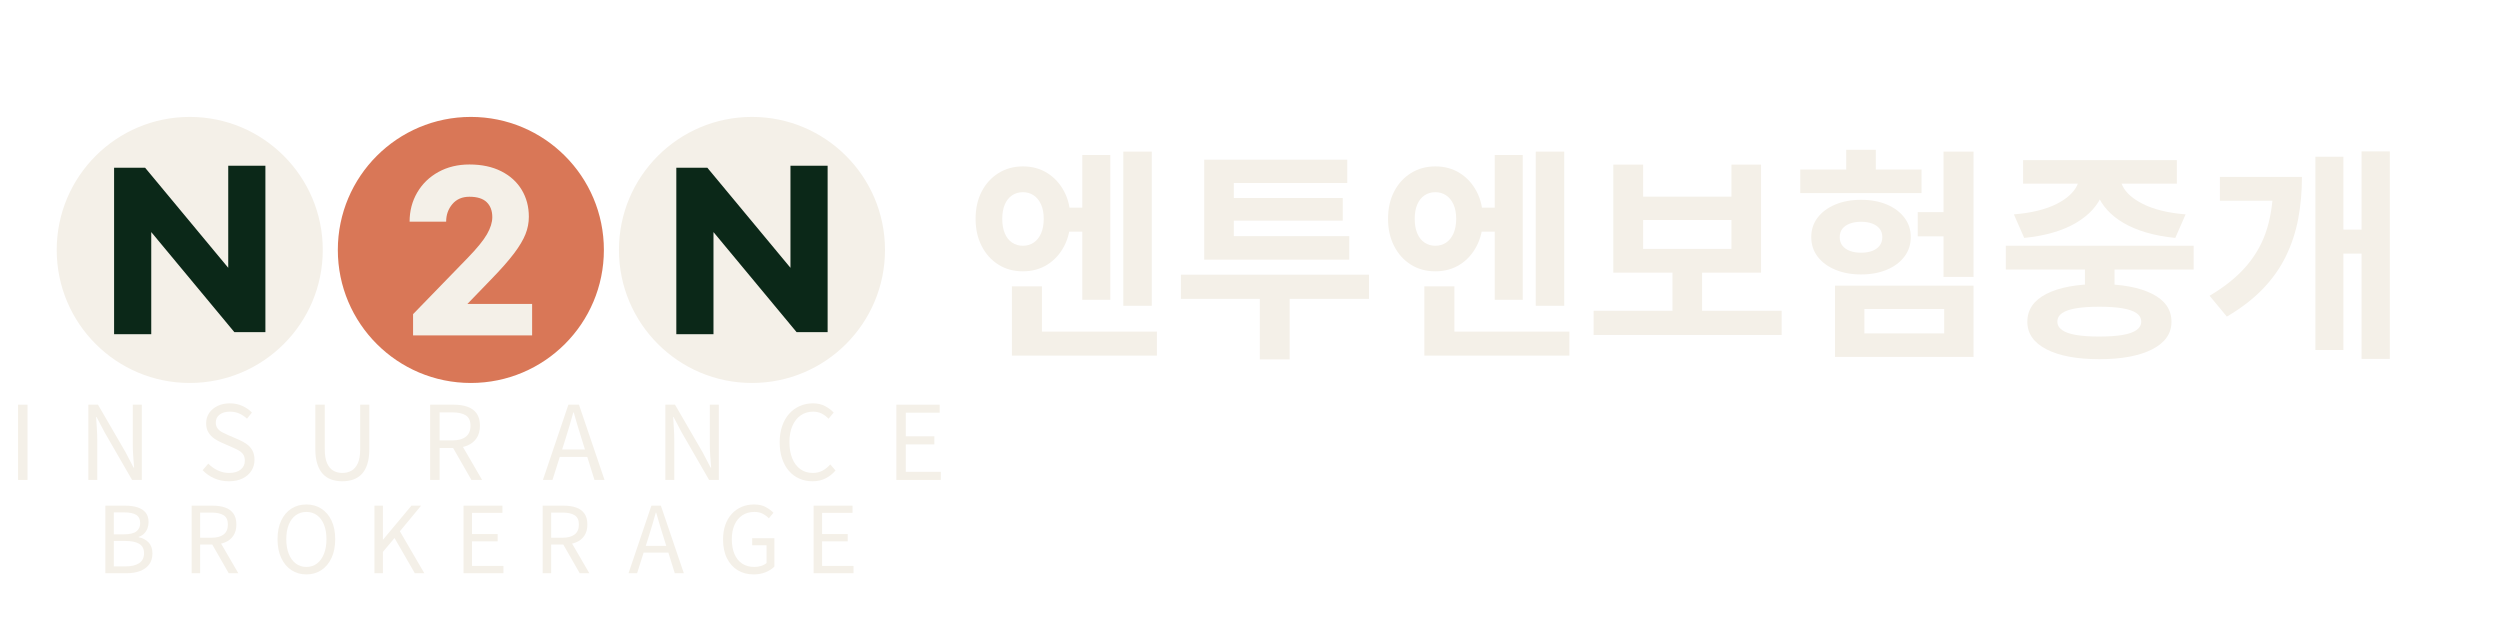
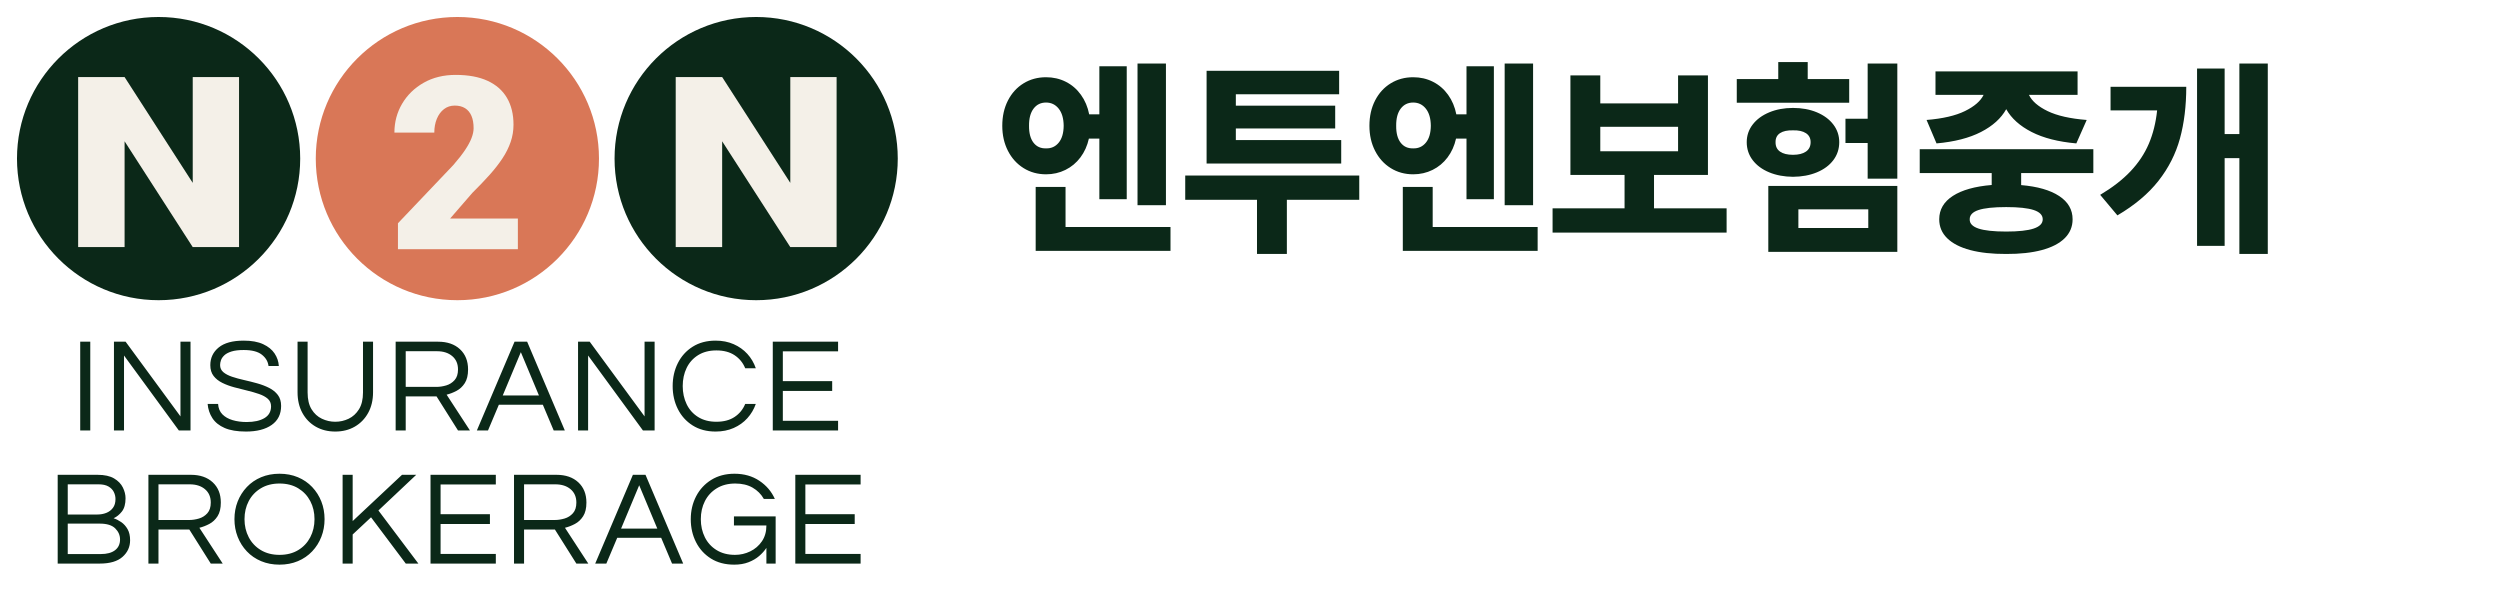
- <svg xmlns="http://www.w3.org/2000/svg" version="1.1" width="1606" height="412" viewBox="0 0 1606 412" role="img" aria-label="N2N Insurance Brokerage and Services">
-   <defs>
-     <clipPath id="clip_1">
-       <path transform="matrix(1,0,0,-1,0,412)" d="M0 412H1606V0H0Z" />
-     </clipPath>
-   </defs>
-   <g clip-path="url(#clip_1)">
-     <path transform="matrix(1,0,0,-1,207.3477,160.5625)" d="M0 0C0-47.196-38.261-85.456-85.457-85.456-132.653-85.456-170.913-47.196-170.913 0-170.913 47.196-132.653 85.456-85.457 85.456-38.261 85.456 0 47.196 0 0" fill="#f4f0e8" />
-     <path transform="matrix(1,0,0,-1,73.29,107.7637)" d="M0 0H19.939L73.327-64.277V1.312H97.201V-105.598H77.264L23.874-41.321V-106.909H0Z" fill="#0b2818" />
-     <path transform="matrix(1,0,0,-1,568.5215,160.5625)" d="M0 0C0-47.196-38.26-85.456-85.456-85.456-132.652-85.456-170.912-47.196-170.912 0-170.912 47.196-132.652 85.456-85.456 85.456-38.26 85.456 0 47.196 0 0" fill="#f4f0e8" />
-     <path transform="matrix(1,0,0,-1,434.4648,107.7637)" d="M0 0H19.938L73.327-64.277V1.312H97.201V-105.598H77.263L23.874-41.321V-106.909H0Z" fill="#0b2818" />
-     <path transform="matrix(1,0,0,-1,387.9346,160.5625)" d="M0 0C0-47.196-38.26-85.456-85.456-85.456-132.652-85.456-170.913-47.196-170.913 0-170.913 47.196-132.652 85.456-85.456 85.456-38.26 85.456 0 47.196 0 0" fill="#d97757" />
-     <path transform="matrix(1,0,0,-1,321.958,109.9932)" d="M0 0C5.726-2.887 10.12-6.867 13.184-11.938 16.242-17.011 17.773-22.783 17.773-29.253 17.773-33.104 17.053-36.841 15.609-40.469 14.167-44.099 11.717-48.208 8.264-52.8 4.808-57.39-.066-62.923-6.362-69.393L-21.71-85.265H19.873V-105.467H-56.603V-91.824L-21.578-55.751C-15.545-49.542-11.393-44.449-9.117-40.469-6.844-36.49-5.706-32.84-5.706-29.517-5.706-25.406-6.909-22.192-9.313-19.875-11.72-17.559-15.414-16.398-20.398-16.398-25.034-16.398-28.685-17.973-31.352-21.12-34.021-24.269-35.353-28.03-35.353-32.401H-58.833C-58.833-25.495-57.192-19.24-53.913-13.643-50.635-8.048-46.088-3.653-40.271-.46-34.456 2.731-27.832 4.328-20.398 4.328-12.527 4.328-5.729 2.884 0 0" fill="#f4f0e8" />
-     <g class="logo-text" fill="#f4f0e8">
-       <g class="logo-subtitle" transform="matrix(1.2 0 0 1.2 -55 -48)">
-         <path transform="matrix(1,0,0,-1,106.7686,343.208)" d="M0 0H6.313C9.404 0 11.821 .575 13.564 1.727 15.308 2.877 16.18 4.668 16.18 7.103 16.18 9.372 15.323 11.024 13.614 12.06 11.904 13.097 9.471 13.613 6.313 13.613H0ZM0 17.166H5.377C8.5 17.166 10.736 17.691 12.085 18.744 13.433 19.796 14.107 21.242 14.107 23.085 14.107 25.222 13.393 26.727 11.962 27.599 10.531 28.469 8.401 28.905 5.573 28.905H0ZM-4.538-3.65V32.506H6.166C8.632 32.506 10.794 32.21 12.652 31.618 14.51 31.026 15.965 30.089 17.018 28.807 18.069 27.524 18.597 25.813 18.597 23.677 18.597 22.492 18.391 21.366 17.979 20.298 17.568 19.229 16.968 18.308 16.18 17.535 15.39 16.763 14.436 16.195 13.318 15.833V15.587C15.456 15.192 17.215 14.271 18.597 12.824 19.978 11.377 20.668 9.421 20.668 6.955 20.668 4.587 20.084 2.621 18.917 1.06 17.749-.503 16.138-1.678 14.083-2.468 12.027-3.257 9.651-3.65 6.955-3.65Z" />
-         <path transform="matrix(1,0,0,-1,168.2705,346.8584)" d="M0 0-9.471 16.524-5.87 18.941 5.13 0ZM-15.292 18.99H-9.224C-6.396 18.99-4.227 19.574-2.713 20.742-1.2 21.908-.444 23.677-.444 26.044-.444 28.412-1.2 30.072-2.713 31.026-4.227 31.98-6.396 32.457-9.224 32.457H-15.292ZM-19.829 0V36.156H-8.534C-6.067 36.156-3.889 35.836-1.998 35.194-.107 34.553 1.381 33.493 2.466 32.013 3.552 30.533 4.095 28.543 4.095 26.044 4.095 23.644 3.552 21.646 2.466 20.051 1.381 18.455-.107 17.271-1.998 16.5-3.889 15.727-6.067 15.34-8.534 15.34H-15.292V0Z" />
-         <path transform="matrix(1,0,0,-1,209.8447,343.5049)" d="M0 0C2.17 0 4.062 .608 5.673 1.826 7.283 3.041 8.533 4.769 9.422 7.005 10.31 9.24 10.754 11.855 10.754 14.848 10.754 17.873 10.31 20.479 9.422 22.666 8.533 24.854 7.283 26.53 5.673 27.697 4.062 28.864 2.17 29.449 0 29.449-2.138 29.449-4.021 28.864-5.647 27.697-7.276 26.53-8.533 24.854-9.422 22.666-10.31 20.479-10.753 17.873-10.753 14.848-10.753 11.855-10.31 9.24-9.422 7.005-8.533 4.769-7.276 3.041-5.647 1.826-4.021 .608-2.138 0 0 0M0-3.995C-3.026-3.995-5.697-3.23-8.016-1.701-10.334-.173-12.151 2.006-13.466 4.834-14.782 7.662-15.439 11-15.439 14.848-15.439 18.729-14.782 22.058-13.466 24.836-12.151 27.615-10.334 29.745-8.016 31.225-5.697 32.704-3.026 33.444 0 33.444 3.025 33.444 5.697 32.696 8.016 31.199 10.334 29.703 12.15 27.574 13.467 24.812 14.781 22.049 15.439 18.729 15.439 14.848 15.439 11 14.781 7.662 13.467 4.834 12.15 2.006 10.334-.173 8.016-1.701 5.697-3.23 3.025-3.995 0-3.995" />
-         <path transform="matrix(1,0,0,-1,246.2891,346.8584)" d="M0 0V36.156H4.539V18.004H4.638L19.781 36.156H24.961L13.614 22.443 26.687 0H21.605L10.754 18.843 4.539 11.443V0Z" />
-         <path transform="matrix(1,0,0,-1,293.9814,346.8584)" d="M0 0V36.156H20.816V32.31H4.538V20.964H18.251V17.066H4.538V3.896H21.358V0Z" />
-         <path transform="matrix(1,0,0,-1,356.1748,346.8584)" d="M0 0-9.472 16.524-5.87 18.941 5.13 0ZM-15.292 18.99H-9.225C-6.396 18.99-4.227 19.574-2.714 20.742-1.202 21.908-.444 23.677-.444 26.044-.444 28.412-1.202 30.072-2.714 31.026-4.227 31.98-6.396 32.457-9.225 32.457H-15.292ZM-19.83 0V36.156H-8.534C-6.067 36.156-3.89 35.836-1.998 35.194-.107 34.553 1.38 33.493 2.466 32.013 3.551 30.533 4.093 28.543 4.093 26.044 4.093 23.644 3.551 21.646 2.466 20.051 1.38 18.455-.107 17.271-1.998 16.5-3.89 15.727-6.067 15.34-8.534 15.34H-15.292V0Z" />
-         <path transform="matrix(1,0,0,-1,0,412)" d="M388.672 79.791H405.345V76.19H388.672ZM382.309 65.142 394.542 101.298H399.623L411.905 65.142H407.071L400.758 85.365C400.1 87.438 399.475 89.467 398.883 91.458 398.292 93.446 397.699 95.494 397.107 97.599H396.91C396.35 95.494 395.767 93.446 395.158 91.458 394.55 89.467 393.934 87.438 393.309 85.365L386.896 65.142Z" />
-         <path transform="matrix(1,0,0,-1,449.2373,347.5)" d="M0 0C-3.19 0-6.011 .74-8.459 2.22-10.909 3.699-12.834 5.837-14.23 8.632-15.629 11.427-16.327 14.781-16.327 18.694-16.327 21.622-15.916 24.245-15.094 26.562-14.272 28.882-13.113 30.846-11.616 32.458-10.121 34.068-8.369 35.302-6.363 36.157-4.357 37.012-2.154 37.439 .247 37.439 2.778 37.439 4.884 36.972 6.561 36.034 8.237 35.097 9.603 34.085 10.654 33L8.188 30.041C7.268 30.994 6.19 31.8 4.957 32.458 3.724 33.115 2.202 33.444 .395 33.444-2.039 33.444-4.161 32.852-5.969 31.668-7.777 30.484-9.175 28.799-10.161 26.611-11.148 24.425-11.642 21.835-11.642 18.843-11.642 15.785-11.172 13.146-10.235 10.926-9.298 8.706-7.925 6.995-6.116 5.796-4.309 4.595-2.121 3.995 .444 3.995 1.727 3.995 2.951 4.185 4.119 4.562 5.286 4.94 6.231 5.458 6.955 6.116V15.588H-.739V19.386H11.147V4.192C9.964 2.976 8.411 1.973 6.487 1.184 4.563 .395 2.4 0 0 0" />
-         <path transform="matrix(1,0,0,-1,481.3896,346.8584)" d="M0 0V36.156H20.816V32.31H4.539V20.964H18.252V17.066H4.539V3.896H21.358V0Z" />
-         <path transform="matrix(1,0,0,-1,0,412)" d="M55.501 155.363H60.557V115.076H55.501Z" />
-         <path transform="matrix(1,0,0,-1,93.1191,296.9238)" d="M0 0V40.287H5.166L19.896 14.895 24.238 6.595H24.513C24.329 8.61 24.164 10.717 24.018 12.916 23.871 15.114 23.799 17.258 23.799 19.347V40.287H28.635V0H23.414L8.738 25.447 4.396 33.692H4.178C4.287 31.676 4.414 29.614 4.561 27.508 4.708 25.401 4.781 23.285 4.781 21.16V0Z" />
-         <path transform="matrix(1,0,0,-1,168.3867,297.6387)" d="M0 0C-2.858 0-5.487 .532-7.888 1.594-10.287 2.656-12.349 4.104-14.07 5.936L-11.048 9.453C-9.618 7.951-7.935 6.741-5.99 5.826-4.049 4.91-2.033 4.452 .056 4.452 2.729 4.452 4.81 5.057 6.293 6.266 7.776 7.475 8.519 9.05 8.519 10.993 8.519 12.422 8.217 13.557 7.611 14.4 7.007 15.243 6.2 15.947 5.193 16.517 4.186 17.084 3.04 17.643 1.759 18.192L-4.013 20.722C-5.259 21.271-6.514 21.967-7.777 22.809-9.041 23.651-10.095 24.751-10.938 26.107-11.781 27.463-12.201 29.111-12.201 31.054-12.201 33.143-11.652 34.984-10.554 36.578-9.454 38.171-7.952 39.426-6.046 40.342-4.142 41.258-1.961 41.717 .494 41.717 2.913 41.717 5.139 41.258 7.172 40.342 9.205 39.426 10.919 38.234 12.312 36.77L9.673 33.527C8.427 34.662 7.062 35.569 5.578 36.248 4.094 36.926 2.398 37.265 .494 37.265-1.778 37.265-3.6 36.742-4.975 35.698-6.349 34.654-7.036 33.233-7.036 31.438-7.036 30.12-6.697 29.039-6.019 28.196-5.341 27.353-4.489 26.675-3.463 26.162-2.438 25.649-1.394 25.154-.33 24.679L5.386 22.205C6.925 21.545 8.327 20.757 9.591 19.842 10.855 18.926 11.853 17.789 12.586 16.435 13.318 15.078 13.686 13.411 13.686 11.432 13.686 9.307 13.136 7.374 12.036 5.634 10.937 3.893 9.361 2.52 7.31 1.512 5.258 .504 2.82 0 0 0" />
-         <path transform="matrix(1,0,0,-1,229.0898,297.6387)" d="M0 0C-2.052 0-3.958 .294-5.717 .88-7.476 1.465-9.006 2.437-10.306 3.792-11.606 5.147-12.623 6.943-13.356 9.18-14.09 11.413-14.456 14.126-14.456 17.312V41.002H-9.398V17.203C-9.398 13.979-8.979 11.44-8.135 9.591-7.293 7.74-6.166 6.422-4.755 5.634-3.344 4.846-1.759 4.452 0 4.452 1.795 4.452 3.407 4.846 4.836 5.634 6.266 6.422 7.41 7.74 8.271 9.591 9.132 11.44 9.563 13.979 9.563 17.203V41.002H14.454V17.312C14.454 14.126 14.098 11.413 13.384 9.18 12.669 6.943 11.651 5.147 10.333 3.792 9.014 2.437 7.475 1.465 5.716 .88 3.957 .294 2.052 0 0 0" />
-         <path transform="matrix(1,0,0,-1,298.2021,296.9238)" d="M0 0-10.554 18.412-6.541 21.105 5.716 0ZM-17.038 21.16H-10.278C-7.127 21.16-4.709 21.81-3.023 23.111-1.339 24.411-.495 26.382-.495 29.02-.495 31.658-1.339 33.508-3.023 34.571-4.709 35.634-7.127 36.165-10.278 36.165H-17.038ZM-22.096 0V40.287H-9.509C-6.761 40.287-4.334 39.93-2.227 39.215-.119 38.501 1.538 37.319 2.747 35.671 3.957 34.021 4.561 31.804 4.561 29.02 4.561 26.345 3.957 24.118 2.747 22.342 1.538 20.563-.119 19.245-2.227 18.385-4.334 17.523-6.761 17.093-9.509 17.093H-17.038V0Z" />
-         <path transform="matrix(1,0,0,-1,0,412)" d="M343.57 131.399H362.147V127.387H343.57ZM336.48 115.076 350.111 155.363H355.772L369.458 115.076H364.071L357.036 137.61C356.303 139.919 355.607 142.181 354.947 144.398 354.289 146.614 353.629 148.896 352.969 151.241H352.749C352.125 148.896 351.476 146.614 350.798 144.398 350.12 142.181 349.433 139.919 348.736 137.61L341.592 115.076Z" />
-         <path transform="matrix(1,0,0,-1,402.0195,296.9238)" d="M0 0V40.287H5.167L19.896 14.895 24.239 6.595H24.514C24.33 8.61 24.165 10.717 24.02 12.916 23.873 15.114 23.799 17.258 23.799 19.347V40.287H28.637V0H23.414L8.739 25.447 4.397 33.692H4.178C4.287 31.676 4.416 29.614 4.562 27.508 4.709 25.401 4.782 23.285 4.782 21.16V0Z" />
-         <path transform="matrix(1,0,0,-1,480.751,297.6387)" d="M0 0C-2.492 0-4.81 .467-6.952 1.401-9.096 2.337-10.956 3.701-12.531 5.496-14.107 7.291-15.335 9.481-16.214 12.064-17.094 14.647-17.533 17.569-17.533 20.831-17.533 24.092-17.085 27.015-16.187 29.598-15.289 32.181-14.034 34.37-12.421 36.166-10.81 37.96-8.922 39.335-6.76 40.288-4.599 41.239-2.235 41.717 .33 41.717 2.784 41.717 4.947 41.213 6.815 40.205 8.685 39.196 10.204 38.052 11.378 36.77L8.629 33.473C7.565 34.607 6.357 35.523 5.002 36.221 3.646 36.916 2.107 37.265 .385 37.265-2.143 37.265-4.361 36.604-6.266 35.286-8.171 33.967-9.655 32.089-10.718 29.651-11.781 27.215-12.312 24.329-12.312 20.995-12.312 17.588-11.799 14.647-10.772 12.174-9.747 9.701-8.299 7.795-6.431 6.458-4.562 5.12-2.345 4.452 .22 4.452 2.125 4.452 3.838 4.854 5.358 5.661 6.879 6.467 8.28 7.585 9.564 9.015L12.366 5.771C10.791 3.938 8.995 2.52 6.98 1.512 4.965 .504 2.639 0 0 0" />
-         <path transform="matrix(1,0,0,-1,525.6797,296.9238)" d="M0 0V40.287H23.194V36H5.057V23.359H20.336V19.017H5.057V4.342H23.799V0Z" />
-       </g>
-       <path transform="matrix(1,0,0,-1,0,412)" d="M721.613 314.605H739.9V215.533H721.613ZM695.261 312.445H713.261V219.421H695.261ZM679.709 278.605H700.157V263.197H679.709ZM650.045 198.974H743.213V183.566H650.045ZM650.045 228.062H669.341V190.91H650.045ZM657.101 288.541C654.509 288.541 652.205 287.868 650.188 286.525 648.173 285.18 646.611 283.235 645.509 280.693 644.404 278.148 643.853 275.053 643.853 271.405 643.853 267.756 644.404 264.637 645.509 262.045 646.611 259.453 648.173 257.484 650.188 256.142 652.205 254.796 654.509 254.125 657.101 254.125 659.692 254.125 661.997 254.796 664.013 256.142 666.029 257.484 667.613 259.453 668.765 262.045 669.917 264.637 670.493 267.756 670.493 271.405 670.493 275.053 669.917 278.148 668.765 280.693 667.613 283.235 666.029 285.18 664.013 286.525 661.997 287.868 659.692 288.541 657.101 288.541M657.101 305.102C663.052 305.102 668.309 303.661 672.869 300.781 677.428 297.901 681.027 293.941 683.669 288.901 686.309 283.861 687.629 278.029 687.629 271.405 687.629 264.876 686.309 259.068 683.669 253.981 681.027 248.892 677.428 244.909 672.869 242.029 668.309 239.149 663.052 237.709 657.101 237.709 651.147 237.709 645.892 239.149 641.333 242.029 636.772 244.909 633.197 248.892 630.604 253.981 628.013 259.068 626.717 264.876 626.717 271.405 626.717 278.029 628.013 283.861 630.604 288.901 633.197 293.941 636.797 297.901 641.405 300.781 646.013 303.661 651.244 305.102 657.101 305.102" />
-       <path transform="matrix(1,0,0,-1,0,412)" d="M809.309 230.221H828.46V181.117H809.309ZM787.133 284.797H862.588V270.253H787.133ZM773.597 260.317H866.765V245.197H773.597ZM773.597 309.421H865.469V294.445H792.604V256.861H773.597ZM758.62 235.549H879.436V219.997H758.62Z" />
-       <path transform="matrix(1,0,0,-1,0,412)" d="M986.572 314.605H1004.859V215.533H986.572ZM960.22 312.445H978.22V219.421H960.22ZM944.668 278.605H965.116V263.197H944.668ZM915.004 198.974H1008.172V183.566H915.004ZM915.004 228.062H934.3V190.91H915.004ZM922.06 288.541C919.468 288.541 917.164 287.868 915.147 286.525 913.132 285.18 911.57 283.235 910.468 280.693 909.363 278.148 908.812 275.053 908.812 271.405 908.812 267.756 909.363 264.637 910.468 262.045 911.57 259.453 913.132 257.484 915.147 256.142 917.164 254.796 919.468 254.125 922.06 254.125 924.651 254.125 926.956 254.796 928.972 256.142 930.988 257.484 932.572 259.453 933.724 262.045 934.876 264.637 935.452 267.756 935.452 271.405 935.452 275.053 934.876 278.148 933.724 280.693 932.572 283.235 930.988 285.18 928.972 286.525 926.956 287.868 924.651 288.541 922.06 288.541M922.06 305.102C928.011 305.102 933.268 303.661 937.828 300.781 942.387 297.901 945.986 293.941 948.628 288.901 951.268 283.861 952.588 278.029 952.588 271.405 952.588 264.876 951.268 259.068 948.628 253.981 945.986 248.892 942.387 244.909 937.828 242.029 933.268 239.149 928.011 237.709 922.06 237.709 916.106 237.709 910.851 239.149 906.292 242.029 901.731 244.909 898.156 248.892 895.563 253.981 892.972 259.068 891.676 264.876 891.676 271.405 891.676 278.029 892.972 283.861 895.563 288.901 898.156 293.941 901.756 297.901 906.364 300.781 910.972 303.661 916.203 305.102 922.06 305.102" />
-       <path transform="matrix(1,0,0,-1,0,412)" d="M1074.412 240.877H1093.42V208.621H1074.412ZM1055.548 252.109H1112.284V270.685H1055.548ZM1036.396 306.253H1055.548V285.661H1112.284V306.253H1131.292V236.845H1036.396ZM1023.725 212.365H1144.54V196.813H1023.725Z" />
-       <path transform="matrix(1,0,0,-1,0,412)" d="M1248.508 314.605H1267.804V234.109H1248.508ZM1231.948 275.726H1256.284V260.173H1231.948ZM1248.939 213.518H1197.675V197.822H1248.939ZM1186.012 315.757H1205.02V292.429H1186.012ZM1195.516 269.533C1192.827 269.533 1190.451 269.148 1188.388 268.381 1186.322 267.611 1184.716 266.509 1183.563 265.069 1182.412 263.629 1181.836 261.805 1181.836 259.597 1181.836 257.484 1182.412 255.685 1183.563 254.197 1184.716 252.708 1186.322 251.58 1188.388 250.813 1190.451 250.044 1192.827 249.661 1195.516 249.661 1198.299 249.661 1200.7 250.044 1202.716 250.813 1204.731 251.58 1206.315 252.708 1207.468 254.197 1208.62 255.685 1209.196 257.484 1209.196 259.597 1209.196 261.805 1208.62 263.629 1207.468 265.069 1206.315 266.509 1204.731 267.611 1202.716 268.381 1200.7 269.148 1198.299 269.533 1195.516 269.533M1178.812 228.493H1267.804V182.701H1178.812ZM1195.516 283.646C1201.755 283.646 1207.274 282.637 1212.076 280.621 1216.875 278.605 1220.644 275.797 1223.38 272.197 1226.116 268.597 1227.483 264.443 1227.483 259.741 1227.483 254.939 1226.116 250.741 1223.38 247.142 1220.644 243.541 1216.875 240.733 1212.076 238.717 1207.274 236.701 1201.755 235.693 1195.516 235.693 1189.371 235.693 1183.874 236.701 1179.027 238.717 1174.179 240.733 1170.388 243.541 1167.651 247.142 1164.916 250.741 1163.548 254.939 1163.548 259.741 1163.548 264.443 1164.916 268.597 1167.651 272.197 1170.388 275.797 1174.179 278.605 1179.027 280.621 1183.874 282.637 1189.371 283.646 1195.516 283.646M1156.492 303.085H1234.395V287.965H1156.492Z" />
-       <path transform="matrix(1,0,0,-1,1345.131,109.9229)" d="M0 0H16.849V-3.168C16.849-5.28 17.375-7.416 18.433-9.576 19.487-11.736 21.097-13.776 23.257-15.696 25.416-17.617 28.152-19.418 31.465-21.096 34.776-22.776 38.712-24.192 43.272-25.344 47.831-26.496 53.04-27.312 58.896-27.792L52.272-42.912C45.455-42.241 39.263-41.09 33.696-39.456 28.128-37.825 23.257-35.784 19.08-33.336 14.904-30.888 11.399-28.104 8.568-24.984 5.735-21.865 3.601-18.457 2.16-14.76 .721-11.065 0-7.2 0-3.168ZM-5.76-54.432H13.248V-77.905H-5.76ZM3.456-87.12C-2.497-87.12-7.465-87.457-11.447-88.128-15.433-88.801-18.432-89.834-20.447-91.224-22.464-92.617-23.472-94.464-23.472-96.768-23.472-98.881-22.464-100.656-20.447-102.096-18.432-103.536-15.433-104.594-11.447-105.264-7.465-105.937-2.497-106.272 3.456-106.272 9.407-106.272 14.376-105.937 18.36-105.264 22.343-104.594 25.345-103.536 27.36-102.096 29.376-100.656 30.385-98.881 30.385-96.768 30.385-94.464 29.376-92.617 27.36-91.224 25.345-89.834 22.343-88.801 18.36-88.128 14.376-87.457 9.407-87.12 3.456-87.12M3.456-72.576C17.856-72.576 29.183-74.664 37.44-78.84 45.695-83.016 49.824-88.992 49.824-96.768 49.824-104.353 45.695-110.255 37.44-114.48 29.183-118.703 17.856-120.816 3.456-120.816-10.943-120.816-22.248-118.703-30.455-114.48-38.663-110.255-42.768-104.353-42.768-96.768-42.768-88.992-38.663-83.016-30.455-78.84-22.248-74.664-10.943-72.576 3.456-72.576M-45.504 7.056H53.28V-8.064H-45.504ZM-9.359 0H7.633V-3.168C7.633-7.2 6.912-11.041 5.473-14.688 4.032-18.338 1.895-21.722-.936-24.84-3.769-27.961-7.296-30.769-11.52-33.264-15.745-35.762-20.641-37.825-26.208-39.456-31.776-41.09-37.969-42.241-44.783-42.912L-51.407-27.792C-45.553-27.312-40.345-26.496-35.783-25.344-31.225-24.192-27.287-22.776-23.976-21.096-20.663-19.418-17.928-17.593-15.768-15.624-13.607-13.657-12.001-11.617-10.943-9.504-9.889-7.394-9.359-5.28-9.359-3.168ZM-56.592-47.952H64.08V-63.216H-56.592Z" />
-       <path transform="matrix(1,0,0,-1,0,412)" d="M1517.067 314.749H1535.212V181.405H1517.067ZM1500.076 264.493H1522.252V249.085H1500.076ZM1487.403 311.293H1505.403V187.165H1487.403ZM1426.06 298.333H1465.949V283.069H1426.06ZM1460.332 298.333H1478.764C1478.764 288.924 1477.972 279.996 1476.388 271.549 1474.804 263.101 1472.188 255.108 1468.54 247.573 1464.891 240.036 1459.972 233.029 1453.779 226.549 1447.588 220.069 1439.834 214.093 1430.523 208.621L1419.436 222.013C1429.516 227.965 1437.555 234.517 1443.556 241.669 1449.555 248.819 1453.852 256.739 1456.443 265.429 1459.036 274.116 1460.332 283.789 1460.332 294.445Z" />
-     </g>
+ <svg xmlns="http://www.w3.org/2000/svg" viewBox="-12 -12 1765.5 430" width="1765.5" height="430">
+   <defs />
+   <circle cx="100" cy="100" r="100" fill="#0B2818" />
+   <circle cx="311" cy="100" r="100" fill="#D97757" />
+   <circle cx="522" cy="100" r="100" fill="#0B2818" />
+   <g transform="translate(100,162.5) scale(1.133,1)">
+     <path fill="#F4F0E8" d="M50.142 -120.077V0.0H21.277L-21.195 -74.718V0.0H-50.142V-120.077H-21.195L21.277 -45.359V-120.077Z" />
  </g>
+   <path fill="#F4F0E8" d="M353.717 142.329V164.0H269.033V145.663L308.041 104.655Q313.209 98.737 316.376 94.028Q319.543 89.319 321.002 85.485Q322.461 81.651 322.461 78.567Q322.461 73.316 320.919 69.773Q319.377 66.231 316.418 64.397Q313.459 62.564 309.125 62.564Q304.79 62.564 301.54 65.064Q298.289 67.565 296.497 71.899Q294.705 76.233 294.705 81.651H266.533Q266.533 70.482 271.992 61.23Q277.452 51.978 287.204 46.435Q296.956 40.893 309.791 40.893Q323.211 40.893 332.296 45.06Q341.381 49.228 346.007 57.104Q350.633 64.981 350.633 76.066Q350.633 82.401 348.632 88.235Q346.632 94.07 342.881 99.779Q339.13 105.489 333.754 111.49Q328.378 117.491 321.544 124.242L305.874 142.329Z" />
+   <g transform="translate(522,162.5) scale(1.133,1)">
+     <path fill="#F4F0E8" d="M50.142 -120.077V0.0H21.277L-21.195 -74.718V0.0H-50.142V-120.077H-21.195L21.277 -45.359V-120.077Z" />
+   </g>
+   <path fill="#0B2818" d="M44.649 292.0V229.309H51.752V292.0ZM68.473 292.0V229.309H76.712L115.444 282.057V229.309H122.547V292.0H114.308L75.576 239.063V292.0ZM161.712 292.758Q152.431 292.758 146.655 290.248Q140.878 287.738 137.99 283.288Q135.101 278.837 134.628 273.249H142.014Q142.299 277.795 145.045 280.589Q147.791 283.382 152.289 284.708Q156.788 286.034 162.186 286.034Q170.14 286.034 174.781 283.24Q179.421 280.447 179.421 274.954Q179.421 271.639 177.101 269.603Q174.781 267.567 170.945 266.242Q167.11 264.916 162.564 263.827Q158.019 262.738 153.426 261.507Q148.833 260.276 144.997 258.382Q141.162 256.488 138.842 253.504Q136.522 250.521 136.522 245.881Q136.522 238.21 142.441 233.381Q148.359 228.551 160.102 228.551Q168.436 228.551 173.834 231.061Q179.232 233.57 181.93 237.642Q184.629 241.714 184.914 246.449H177.622Q177.053 241.714 172.887 238.447Q168.72 235.18 160.102 235.18Q154.799 235.18 151.484 236.222Q148.17 237.263 146.418 238.921Q144.666 240.578 144.05 242.377Q143.435 244.177 143.435 245.786Q143.435 248.911 145.755 250.853Q148.075 252.794 151.911 254.073Q155.746 255.351 160.386 256.393Q165.027 257.435 169.619 258.713Q174.212 259.991 178.048 261.933Q181.883 263.874 184.203 266.904Q186.523 269.935 186.523 274.67Q186.523 283.382 179.894 288.07Q173.265 292.758 161.712 292.758ZM224.742 292.758Q216.976 292.758 210.963 289.301Q204.949 285.844 201.54 279.594Q198.131 273.344 198.131 265.01V229.309H205.234V265.2Q205.234 272.492 208.027 277.037Q210.821 281.583 215.319 283.714Q219.817 285.844 224.742 285.844Q229.761 285.844 234.212 283.714Q238.663 281.583 241.504 277.037Q244.345 272.492 244.345 265.2V229.309H251.447V265.01Q251.447 273.249 248.038 279.5Q244.629 285.75 238.615 289.254Q232.602 292.758 224.742 292.758ZM267.411 292.0V229.309H297.431Q307.09 229.309 312.82 234.612Q318.549 239.915 318.549 248.911Q318.549 254.972 316.229 258.571Q313.909 262.169 310.405 264.016Q306.901 265.863 303.397 266.715L319.875 292.0H311.446L296.294 267.946H274.513V292.0ZM274.513 261.222H296.2Q299.609 261.222 303.113 260.181Q306.617 259.139 309.032 256.44Q311.446 253.741 311.446 248.911Q311.446 242.945 307.374 239.489Q303.302 236.032 296.579 236.032H274.513ZM324.759 292.0 351.369 229.309H360.271L386.882 292.0H379.022L371.351 273.818H340.289L332.619 292.0ZM343.036 267.283H368.605L355.82 236.695ZM396.217 292.0V229.309H404.456L443.188 282.057V229.309H450.29V292.0H442.051L403.319 239.063V292.0ZM493.338 292.758Q483.963 292.758 477.145 288.449Q470.326 284.14 466.68 276.848Q463.034 269.556 463.034 260.654Q463.034 251.752 466.68 244.461Q470.326 237.169 477.145 232.86Q483.963 228.551 493.338 228.551Q500.441 228.551 506.123 231.061Q511.805 233.57 515.782 237.926Q519.76 242.282 521.748 248.059H514.267Q511.9 242.282 506.786 238.873Q501.672 235.464 493.907 235.464Q486.331 235.464 480.98 238.826Q475.629 242.188 472.883 247.87Q470.137 253.552 470.137 260.654Q470.137 267.662 472.883 273.391Q475.629 279.121 480.98 282.483Q486.331 285.844 493.907 285.844Q501.672 285.844 506.786 282.435Q511.9 279.026 514.267 273.249H521.748Q519.76 278.931 515.782 283.335Q511.805 287.738 506.123 290.248Q500.441 292.758 493.338 292.758ZM533.735 292.0V229.309H579.854V236.127H540.837V257.15H575.687V264.063H540.837V285.182H579.854V292.0Z" />
+   <path fill="#0B2818" d="M28.74 386.0V323.309H56.865Q64.252 323.309 68.561 325.865Q72.87 328.422 74.764 332.258Q76.658 336.093 76.658 339.881Q76.658 345.942 74.101 349.209Q71.544 352.476 68.229 353.991Q70.881 354.844 73.58 356.69Q76.279 358.537 78.078 361.662Q79.878 364.787 79.878 369.522Q79.878 376.53 74.527 381.265Q69.176 386.0 58.475 386.0ZM35.842 351.34H56.865Q60.18 351.34 63.068 350.203Q65.957 349.067 67.756 346.652Q69.555 344.237 69.555 340.449Q69.555 337.798 68.371 335.43Q67.188 333.063 64.583 331.548Q61.979 330.032 57.623 330.032H35.842ZM35.842 379.276H59.233Q65.673 379.276 69.224 376.577Q72.775 373.878 72.775 368.954Q72.775 364.503 69.366 361.141Q65.957 357.779 58.475 357.779H35.842ZM92.811 386.0V323.309H122.831Q132.49 323.309 138.22 328.612Q143.949 333.915 143.949 342.911Q143.949 348.972 141.629 352.571Q139.309 356.169 135.805 358.016Q132.301 359.863 128.797 360.715L145.275 386.0H136.846L121.694 361.946H99.913V386.0ZM99.913 355.222H121.6Q125.009 355.222 128.513 354.181Q132.017 353.139 134.432 350.44Q136.846 347.741 136.846 342.911Q136.846 336.945 132.774 333.489Q128.702 330.032 121.979 330.032H99.913ZM185.387 386.758Q178.285 386.758 172.413 384.295Q166.542 381.833 162.328 377.382Q158.113 372.931 155.841 367.107Q153.568 361.283 153.568 354.654Q153.568 347.931 155.841 342.154Q158.113 336.377 162.328 331.926Q166.542 327.475 172.413 325.013Q178.285 322.551 185.387 322.551Q192.49 322.551 198.361 325.013Q204.232 327.475 208.446 331.926Q212.661 336.377 214.933 342.154Q217.206 347.931 217.206 354.654Q217.206 361.283 214.933 367.107Q212.661 372.931 208.446 377.382Q204.232 381.833 198.361 384.295Q192.49 386.758 185.387 386.758ZM185.387 379.844Q193.058 379.844 198.598 376.483Q204.138 373.121 207.121 367.391Q210.104 361.662 210.104 354.654Q210.104 347.552 207.121 341.87Q204.138 336.188 198.598 332.826Q193.058 329.464 185.387 329.464Q177.811 329.464 172.224 332.826Q166.636 336.188 163.653 341.87Q160.67 347.552 160.67 354.654Q160.67 361.662 163.653 367.391Q166.636 373.121 172.224 376.483Q177.811 379.844 185.387 379.844ZM229.95 386.0V323.309H237.053V355.98L271.902 323.309H281.941L255.235 348.499L283.456 386.0H274.554L250.027 353.329L237.053 365.45V386.0ZM292.033 386.0V323.309H338.152V330.127H299.135V351.15H333.985V358.063H299.135V379.182H338.152V386.0ZM350.991 386.0V323.309H381.01Q390.67 323.309 396.399 328.612Q402.129 333.915 402.129 342.911Q402.129 348.972 399.808 352.571Q397.488 356.169 393.984 358.016Q390.48 359.863 386.977 360.715L403.454 386.0H395.026L379.874 361.946H358.093V386.0ZM358.093 355.222H379.779Q383.189 355.222 386.692 354.181Q390.196 353.139 392.611 350.44Q395.026 347.741 395.026 342.911Q395.026 336.945 390.954 333.489Q386.882 330.032 380.158 330.032H358.093ZM408.338 386.0 434.949 323.309H443.851L470.461 386.0H462.601L454.931 367.818H423.869L416.198 386.0ZM426.615 361.283H452.184L439.4 330.695ZM506.502 386.758Q496.937 386.758 490.071 382.449Q483.205 378.14 479.512 370.848Q475.819 363.556 475.819 354.654Q475.819 345.752 479.607 338.461Q483.395 331.169 490.355 326.86Q497.316 322.551 506.691 322.551Q516.824 322.551 524.258 327.523Q531.692 332.495 535.196 340.355H527.43Q524.589 335.336 519.523 332.4Q514.456 329.464 507.259 329.464Q499.683 329.464 494.191 332.826Q488.698 336.188 485.81 341.87Q482.921 347.552 482.921 354.654Q482.921 361.662 485.762 367.391Q488.603 373.121 494.049 376.483Q499.494 379.844 507.07 379.844Q512.752 379.844 517.818 377.382Q522.885 374.92 526.057 370.28Q529.23 365.639 529.23 359.105H506.312V352.666H535.764V386.0H529.23V374.92Q527.241 377.95 524.116 380.649Q520.991 383.348 516.587 385.053Q512.184 386.758 506.502 386.758ZM549.644 386.0V323.309H595.763V330.127H556.747V351.15H591.596V358.063H556.747V379.182H595.763V386.0Z" />
+   <path fill="#0B2818" d="M757.186 68.762H764.363V34.778H783.699V128.674H764.363V85.901H756.966Q755.281 93.445 750.997 99.158Q746.712 104.871 740.413 107.983Q734.114 111.096 726.717 111.096Q717.854 111.096 710.823 106.702Q703.792 102.307 699.8 94.507Q695.809 86.707 695.809 76.819Q695.809 66.785 699.8 58.984Q703.792 51.184 710.823 46.863Q717.854 42.542 726.717 42.542Q734.334 42.542 740.706 45.764Q747.078 48.987 751.363 54.956Q755.647 60.925 757.186 68.762ZM714.705 76.819Q714.632 84.583 717.854 88.757Q721.077 92.932 726.717 92.786Q732.21 92.932 735.652 88.757Q739.095 84.583 739.168 76.819Q739.095 69.055 735.652 64.734Q732.21 60.413 726.717 60.413Q721.15 60.413 717.891 64.734Q714.632 69.055 714.705 76.819ZM811.385 132.922H791.316V32.874H811.385ZM814.607 165.149H719.393V120.032H740.486V148.303H814.607ZM947.908 129.114H896.785V167.346H875.691V129.114H825.008V111.975H947.908ZM935.164 103.479H840.096V38H933.699V54.553H860.75V62.61H930.916V78.723H860.75V86.926H935.164ZM1016.463 68.762H1023.641V34.778H1042.977V128.674H1023.641V85.901H1016.243Q1014.559 93.445 1010.274 99.158Q1005.989 104.871 999.69 107.983Q993.392 111.096 985.994 111.096Q977.132 111.096 970.101 106.702Q963.069 102.307 959.078 94.507Q955.086 86.707 955.086 76.819Q955.086 66.785 959.078 58.984Q963.069 51.184 970.101 46.863Q977.132 42.542 985.994 42.542Q993.611 42.542 999.983 45.764Q1006.355 48.987 1010.64 54.956Q1014.925 60.925 1016.463 68.762ZM973.982 76.819Q973.909 84.583 977.132 88.757Q980.354 92.932 985.994 92.786Q991.487 92.932 994.93 88.757Q998.372 84.583 998.445 76.819Q998.372 69.055 994.93 64.734Q991.487 60.413 985.994 60.413Q980.428 60.413 977.168 64.734Q973.909 69.055 973.982 76.819ZM1070.662 132.922H1050.594V32.874H1070.662ZM1073.885 165.149H978.67V120.032H999.764V148.303H1073.885ZM1207.332 152.258H1084.432V135.12H1135.262V111.536H1097.029V41.223H1118.123V60.999H1173.055V41.223H1194.148V111.536H1156.062V135.12H1207.332ZM1173.055 94.836V77.551H1118.123V94.836ZM1327.889 114.172H1306.941V88.977H1291.268V71.838H1306.941V32.874H1327.889ZM1327.889 165.881H1236.775V119.299H1327.889ZM1258.016 149.036H1307.381V135.852H1258.016ZM1293.904 60.559H1214.51V43.86H1243.807V31.848H1264.607V43.86H1293.904ZM1286.873 88.391Q1286.873 95.569 1282.698 101.099Q1278.523 106.628 1271.089 109.705Q1263.655 112.781 1254.207 112.854Q1244.832 112.781 1237.398 109.705Q1229.964 106.628 1225.752 101.099Q1221.541 95.569 1221.541 88.391Q1221.541 81.433 1225.752 75.94Q1229.964 70.447 1237.435 67.334Q1244.905 64.221 1254.207 64.221Q1263.655 64.221 1271.089 67.334Q1278.523 70.447 1282.698 75.94Q1286.873 81.433 1286.873 88.391ZM1241.902 88.391Q1241.829 92.786 1245.052 95.056Q1248.274 97.327 1254.207 97.327Q1260.066 97.327 1263.362 95.056Q1266.658 92.786 1266.658 88.391Q1266.658 84.216 1263.362 82.056Q1260.066 79.895 1254.207 80.042Q1248.274 79.895 1245.052 82.019Q1241.829 84.143 1241.902 88.391ZM1466.316 110.217H1415.34V118.713Q1432.625 120.178 1442.146 126.404Q1451.668 132.629 1451.668 142.883Q1451.668 150.72 1446.065 156.25Q1440.462 161.78 1429.915 164.6Q1419.368 167.419 1404.793 167.346Q1389.998 167.419 1379.378 164.6Q1368.758 161.78 1363.118 156.25Q1357.479 150.72 1357.479 142.883Q1357.479 132.556 1367.146 126.331Q1376.814 120.105 1394.539 118.64V110.217H1343.709V93.372H1466.316ZM1379.012 142.883Q1378.865 147.278 1385.201 149.402Q1391.536 151.526 1404.793 151.526Q1417.83 151.526 1424.202 149.402Q1430.574 147.278 1430.574 142.883Q1430.574 138.416 1424.239 136.328Q1417.903 134.241 1404.793 134.241Q1391.463 134.241 1385.201 136.328Q1378.938 138.416 1379.012 142.883ZM1455.184 54.993H1420.833Q1423.982 61.584 1434.017 66.455Q1444.051 71.326 1461.629 72.717L1454.305 89.27Q1435.188 87.585 1422.737 81.213Q1410.286 74.841 1404.793 65.1Q1399.373 74.841 1386.958 81.213Q1374.544 87.585 1355.574 89.27L1348.543 72.717Q1365.682 71.326 1375.679 66.418Q1385.677 61.511 1388.826 54.993H1354.842V38.44H1455.184ZM1589.51 167.346H1569.441V99.67H1559.041V161.633H1539.559V36.389H1559.041V82.678H1569.441V32.874H1589.51ZM1483.309 140.1 1471.15 125.598Q1484.188 117.834 1492.574 108.972Q1500.96 100.11 1505.464 89.6Q1509.969 79.089 1511.36 65.979H1478.475V49.28H1531.941Q1531.941 69.568 1527.474 85.828Q1523.006 102.087 1512.312 115.71Q1501.619 129.333 1483.309 140.1Z" />
</svg>
